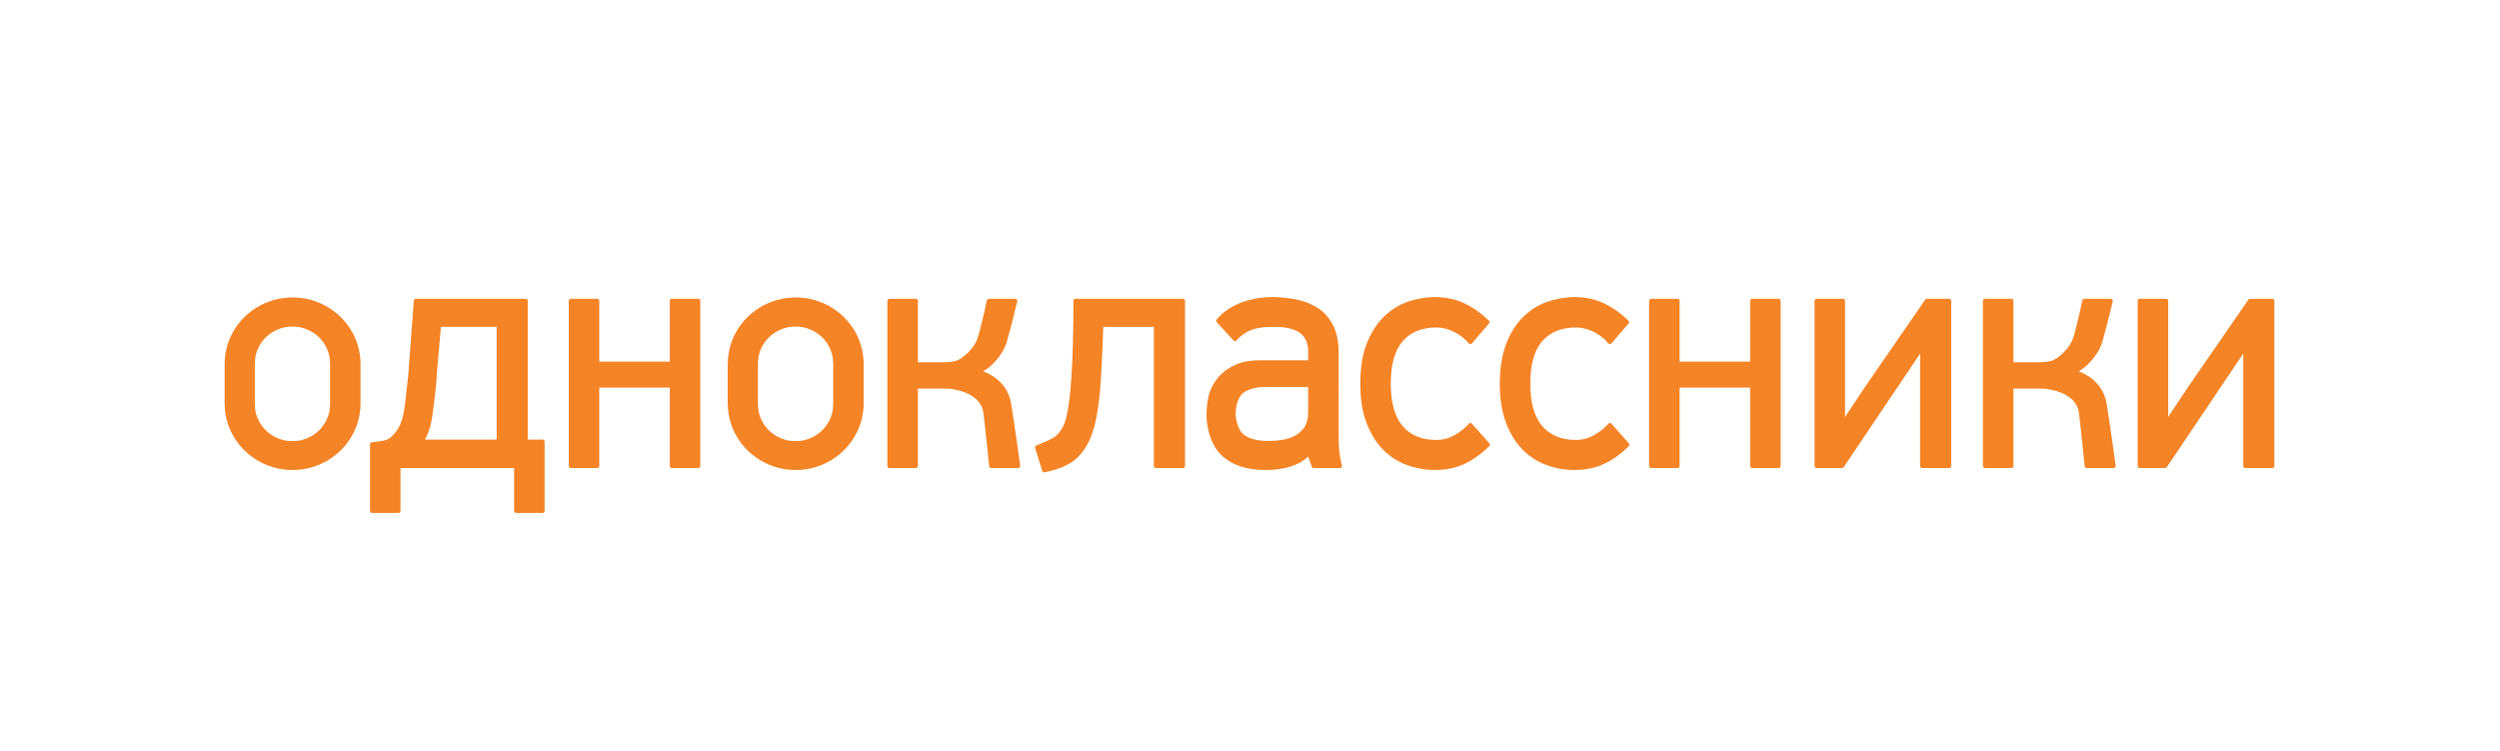
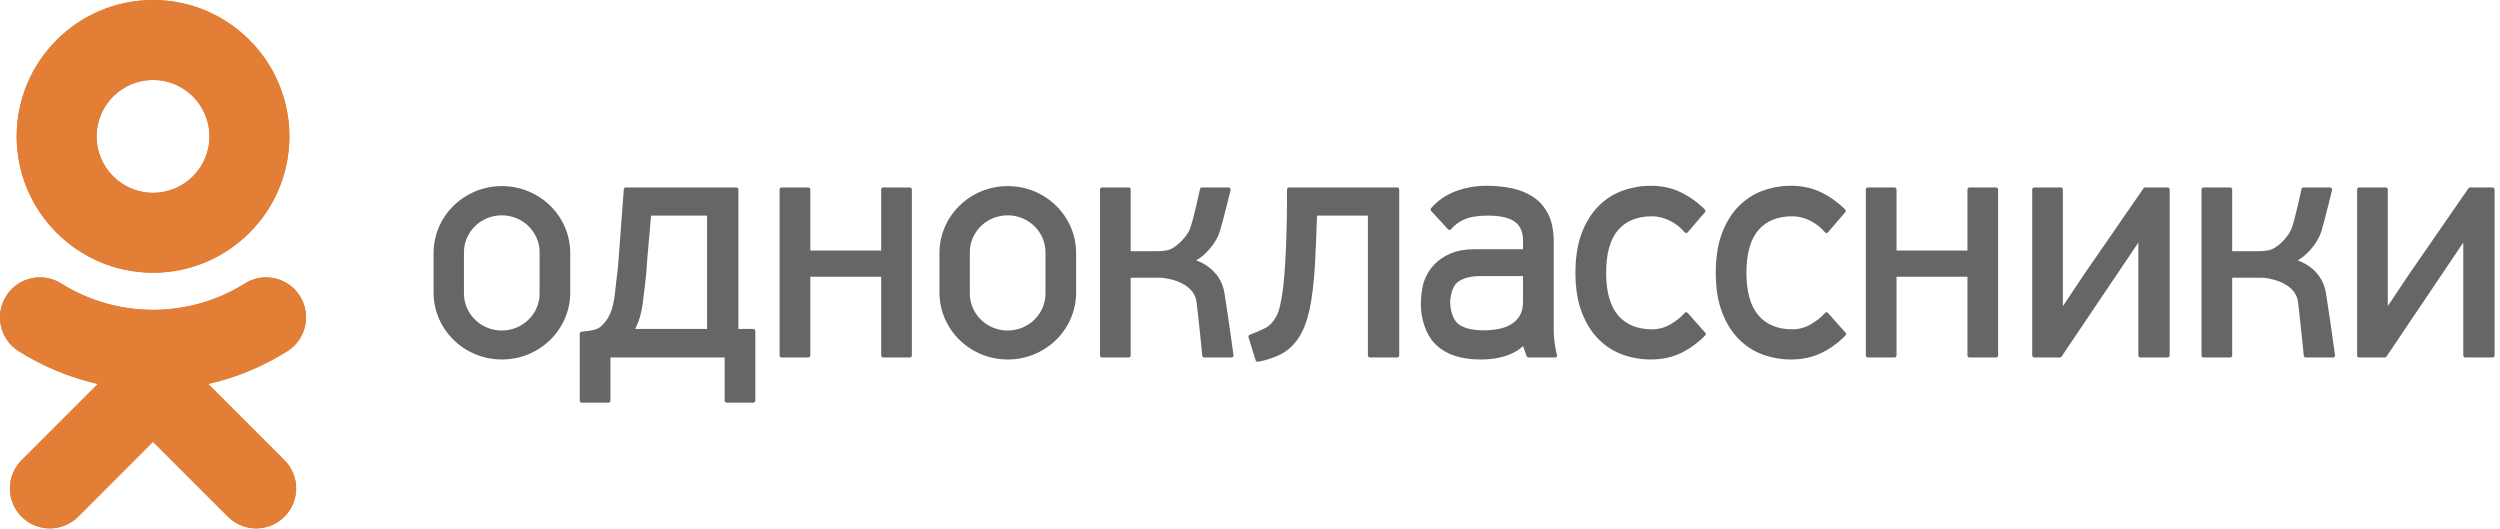
- <svg xmlns="http://www.w3.org/2000/svg" version="1.0" id="Layer_1" x="0px" y="0px" width="307.957px" height="92.434px" viewBox="0 0 307.957 92.434" enable-background="new 0 0 307.957 92.434" xml:space="preserve">
-   <g>
-     <g>
-       <g>
-         <path fill="#F58426" d="M98.055,36.643c-4.625,0-8.375,3.676-8.375,8.209v4.83c0,4.535,3.75,8.212,8.375,8.212     s8.375-3.677,8.375-8.212v-4.83C106.43,40.318,102.68,36.643,98.055,36.643z M102.676,49.805c0,2.506-2.076,4.538-4.637,4.538     c-2.561,0-4.637-2.032-4.637-4.538v-5.043c0-2.506,2.076-4.537,4.637-4.537c2.561,0,4.637,2.031,4.637,4.537V49.805z      M145.787,36.809h-13.267c-0.135,0-0.243,0.113-0.243,0.25c0,0,0.062,9.418-0.684,13.418c-0.299,1.602-0.45,1.826-0.778,2.383     c-0.319,0.543-0.734,0.945-1.236,1.195c-0.556,0.278-1.185,0.552-1.871,0.812c-0.122,0.047-0.187,0.184-0.147,0.311l0.875,2.83     c0.033,0.105,0.127,0.174,0.232,0.174c0.014,0,0.028-0.002,0.043-0.004c1.059-0.195,2.014-0.516,2.841-0.945     c0.844-0.439,1.566-1.107,2.148-1.99c0.57-0.863,1.018-2.019,1.331-3.427c0.31-1.4,0.526-3.283,0.651-5.283     s0.274-6.271,0.274-6.271h6.237v17.138c0,0.139,0.108,0.25,0.243,0.25h3.35c0.134,0,0.243-0.111,0.243-0.25V37.059     C146.03,36.922,145.921,36.809,145.787,36.809z M86.056,36.809h-3.273c-0.134,0-0.243,0.113-0.243,0.25v7.482h-8.69v-7.482     c0-0.137-0.108-0.25-0.243-0.25h-3.272c-0.135,0-0.244,0.113-0.244,0.25v20.339c0,0.139,0.109,0.25,0.244,0.25h3.272     c0.135,0,0.243-0.111,0.243-0.25v-9.649h8.69v9.649c0,0.139,0.109,0.25,0.243,0.25h3.273c0.134,0,0.243-0.111,0.243-0.25V37.059     C86.299,36.922,86.19,36.809,86.056,36.809z M66.869,54.152h-1.832V37.059c0-0.137-0.109-0.25-0.243-0.25H51.235     c-0.129,0-0.236,0.105-0.243,0.238l-0.643,8.646c-0.082,1.311-0.284,2.43-0.362,3.357c-0.08,0.914-0.205,1.707-0.371,2.355     c-0.169,0.646-0.397,1.17-0.699,1.6c-0.293,0.412-0.643,0.869-1.174,1.119c-0.531,0.251-1.947,0.36-1.947,0.36     c-0.116,0.021-0.2,0.125-0.2,0.246v8.201c0,0.139,0.109,0.25,0.243,0.25h3.274c0.134,0,0.243-0.111,0.243-0.25v-5.285h13.998     v5.285c0,0.139,0.108,0.25,0.243,0.25h3.271c0.135,0,0.244-0.111,0.244-0.25v-8.529C67.112,54.266,67.003,54.152,66.869,54.152z      M61.2,54.152h-8.825c0.477-0.887,0.795-1.971,0.95-3.225c0.173-1.402,0.437-3.193,0.543-5.328l0.468-5.34H61.2V54.152z      M36.055,36.643c-4.625,0-8.375,3.676-8.375,8.209v4.83c0,4.535,3.75,8.212,8.375,8.212s8.375-3.677,8.375-8.212v-4.83     C44.43,40.318,40.68,36.643,36.055,36.643z M40.676,49.805c0,2.506-2.076,4.538-4.637,4.538c-2.561,0-4.637-2.032-4.637-4.538     v-5.043c0-2.506,2.076-4.537,4.637-4.537c2.561,0,4.637,2.031,4.637,4.537V49.805z M240.212,36.809h-2.763     c-0.079,0-0.153,0.039-0.199,0.105l-7.363,10.664l-2.518,3.777V37.059c0-0.137-0.109-0.25-0.243-0.25h-3.272     c-0.134,0-0.243,0.113-0.243,0.25v20.339c0,0.139,0.109,0.25,0.243,0.25h3.152c0.08,0,0.155-0.039,0.2-0.107l9.412-13.976v13.833     c0,0.139,0.109,0.25,0.243,0.25h3.351c0.135,0,0.244-0.111,0.244-0.25V37.059C240.456,36.922,240.347,36.809,240.212,36.809z      M256.142,45.75c0.849-0.451,2.419-1.867,2.95-3.711s1.264-4.904,1.264-4.904c0.023-0.076,0.01-0.16-0.036-0.223     c-0.046-0.064-0.119-0.104-0.195-0.104h-3.274c-0.106,0-0.201,0.072-0.232,0.178c0,0-0.817,3.836-1.224,4.867     s-1.437,1.965-2.04,2.336c-0.306,0.188-0.621,0.305-0.966,0.355c-0.348,0.053-0.711,0.078-1.08,0.078h-3.19v-7.564     c0-0.137-0.108-0.25-0.243-0.25h-3.272c-0.135,0-0.243,0.113-0.243,0.25v20.339c0,0.139,0.108,0.25,0.243,0.25h3.272     c0.135,0,0.243-0.111,0.243-0.25v-9.526h3.626c0.608,0,4.13,0.445,4.442,2.977s0.712,6.618,0.712,6.618     c0.029,0.107,0.125,0.182,0.233,0.182h3.352c0.077,0,0.149-0.037,0.196-0.102c0.045-0.062,0.06-0.145,0.037-0.221     c0,0-0.612-4.479-1.112-7.604S256.081,45.725,256.142,45.75z M280.034,36.809h-2.762c-0.079,0-0.153,0.039-0.198,0.105     l-7.368,10.664l-2.516,3.773V37.059c0-0.137-0.109-0.25-0.243-0.25h-3.272c-0.134,0-0.243,0.113-0.243,0.25v20.339     c0,0.139,0.109,0.25,0.243,0.25h3.149c0.08,0,0.155-0.039,0.201-0.107l9.415-13.978v13.835c0,0.139,0.109,0.25,0.243,0.25h3.351     c0.134,0,0.243-0.111,0.243-0.25V37.059C280.277,36.922,280.168,36.809,280.034,36.809z M219.187,36.809h-3.272     c-0.135,0-0.243,0.113-0.243,0.25v7.482h-8.691v-7.482c0-0.137-0.108-0.25-0.243-0.25h-3.273c-0.135,0-0.243,0.113-0.243,0.25     v20.339c0,0.139,0.108,0.25,0.243,0.25h3.273c0.135,0,0.243-0.111,0.243-0.25v-9.649h8.691v9.649c0,0.139,0.108,0.25,0.243,0.25     h3.272c0.134,0,0.243-0.111,0.243-0.25V37.059C219.43,36.922,219.32,36.809,219.187,36.809z M181.38,52.186     c-0.046-0.053-0.111-0.082-0.18-0.082c-0.092-0.018-0.134,0.031-0.181,0.082c-0.46,0.525-1.051,0.998-1.756,1.404     c-0.697,0.402-1.456,0.605-2.258,0.605c-1.78,0-3.174-0.572-4.143-1.701c-0.978-1.133-1.474-2.891-1.474-5.227     c0-2.361,0.495-4.127,1.474-5.246c0.968-1.115,2.361-1.68,4.143-1.68c0.736,0,1.466,0.18,2.171,0.531     c0.711,0.35,1.33,0.832,1.841,1.434c0.046,0.055,0.136,0.09,0.183,0.086c0.07,0,0.137-0.029,0.183-0.084l2.113-2.461     c0.086-0.1,0.081-0.252-0.013-0.346c-0.869-0.861-1.856-1.568-2.938-2.096c-1.097-0.533-2.34-0.805-3.694-0.805     c-1.166,0-2.314,0.199-3.412,0.588c-1.107,0.395-2.104,1.027-2.962,1.883c-0.859,0.855-1.557,1.967-2.072,3.305     c-0.516,1.336-0.777,2.982-0.777,4.891c0,1.883,0.262,3.514,0.777,4.848c0.516,1.342,1.213,2.456,2.072,3.31     c0.858,0.857,1.854,1.49,2.962,1.881c1.098,0.391,2.246,0.588,3.412,0.588c1.386,0,2.642-0.27,3.734-0.803     c1.082-0.529,2.071-1.25,2.939-2.141c0.093-0.094,0.096-0.246,0.008-0.346L181.38,52.186z M164.965,43.412     c0-1.314-0.224-2.43-0.665-3.311c-0.44-0.881-1.05-1.59-1.812-2.102c-0.745-0.508-1.631-0.871-2.631-1.086     c-0.984-0.207-2.024-0.312-3.09-0.312c-1.373,0-2.674,0.232-3.869,0.691c-1.204,0.469-2.201,1.162-2.963,2.061     c-0.082,0.098-0.079,0.242,0.007,0.336l2.075,2.254c0.047,0.053,0.109,0.076,0.183,0.078c0.069-0.002,0.134-0.033,0.179-0.088     c0.429-0.516,0.989-0.926,1.667-1.221c0.685-0.301,1.646-0.453,2.856-0.453c1.535,0,2.653,0.26,3.326,0.771     c0.658,0.5,0.979,1.252,0.979,2.301v1.047h-5.979c-1.095,0-2.059,0.172-2.864,0.51c-0.814,0.338-1.501,0.799-2.041,1.369     s-0.953,1.24-1.23,1.992c-0.275,0.744-0.415,2.039-0.415,2.863c0,1.818,0.637,3.835,1.894,5.013     c1.25,1.174,3.058,1.768,5.372,1.768c1.379,0,2.577-0.199,3.558-0.59c0.721-0.287,1.291-0.643,1.704-1.059l0.416,1.152     c0,0.139,0.109,0.25,0.243,0.25h3.275c0.134,0,0.243-0.111,0.243-0.25c0,0-0.417-1.371-0.417-3.255     C164.965,50.01,164.965,43.412,164.965,43.412z M161.204,50.793c0,0.717-0.135,1.301-0.4,1.734     c-0.271,0.441-0.633,0.801-1.076,1.066c-0.452,0.271-0.975,0.461-1.553,0.562c-0.612,0.109-1.212,0.161-1.833,0.161     c-1.399,0-2.443-0.272-3.102-0.806c-0.647-0.529-0.962-1.717-0.962-2.604c0-0.879,0.305-2.037,0.934-2.51     c0.647-0.486,1.592-0.732,2.811-0.732h5.182V50.793z M198.575,52.186c-0.046-0.053-0.111-0.082-0.179-0.082     c-0.044-0.012-0.136,0.031-0.182,0.084c-0.447,0.516-1.037,0.986-1.753,1.402c-0.695,0.402-1.455,0.605-2.257,0.605     c-1.777,0-3.173-0.572-4.146-1.701c-0.979-1.139-1.476-2.896-1.476-5.227c0-2.355,0.496-4.121,1.475-5.246     c0.973-1.113,2.368-1.68,4.146-1.68c0.735,0,1.464,0.18,2.17,0.531c0.709,0.348,1.327,0.83,1.837,1.434     c0.046,0.055,0.113,0.086,0.184,0.086h0.001c0.069,0,0.136-0.029,0.182-0.084l2.116-2.461c0.086-0.1,0.081-0.252-0.013-0.346     c-0.868-0.861-1.855-1.566-2.938-2.096c-1.1-0.533-2.343-0.805-3.695-0.805c-1.167,0-2.314,0.199-3.413,0.588     c-1.105,0.395-2.102,1.027-2.961,1.883c-0.861,0.855-1.559,1.967-2.071,3.305c-0.517,1.342-0.778,2.988-0.778,4.891     c0,1.877,0.262,3.508,0.778,4.848c0.513,1.342,1.21,2.456,2.07,3.31c0.86,0.857,1.857,1.49,2.962,1.881     c1.099,0.391,2.246,0.588,3.413,0.588c1.386,0,2.642-0.27,3.733-0.803c1.085-0.529,2.074-1.25,2.941-2.141     c0.093-0.096,0.096-0.248,0.008-0.346L198.575,52.186z M121.141,45.75c0.849-0.451,2.419-1.867,2.951-3.711     s1.264-4.904,1.264-4.904c0.024-0.076,0.01-0.16-0.036-0.223c-0.046-0.064-0.119-0.104-0.196-0.104h-3.273     c-0.106,0-0.202,0.072-0.233,0.178c0,0-0.817,3.836-1.224,4.867s-1.436,1.965-2.041,2.336c-0.305,0.188-0.621,0.305-0.965,0.355     c-0.348,0.053-0.712,0.078-1.081,0.078h-3.19v-7.564c0-0.137-0.108-0.25-0.243-0.25h-3.272c-0.135,0-0.243,0.113-0.243,0.25     v20.339c0,0.139,0.108,0.25,0.243,0.25h3.272c0.135,0,0.243-0.111,0.243-0.25v-9.526h3.626c0.609,0,4.13,0.445,4.442,2.977     s0.712,6.618,0.712,6.618c0.029,0.107,0.125,0.182,0.234,0.182h3.352c0.077,0,0.149-0.037,0.196-0.102     c0.045-0.062,0.06-0.145,0.037-0.221c0,0-0.611-4.479-1.111-7.604S121.081,45.725,121.141,45.75z" />
-       </g>
+ <svg xmlns="http://www.w3.org/2000/svg" width="478.75" height="101.25">
+   <defs>
+     <clipPath>
+       <path d="m0 0h2429v810h-2429v-810z" />
+     </clipPath>
+   </defs>
+   <g transform="matrix(.125 0 0 -.125 0 101.25)" fill-rule="evenodd">
+     <path d="m234.449 687.535c47.703 0 86.5-38.793 86.5-86.496 0-47.656-38.797-86.461-86.5-86.461-47.656 0-86.5 38.805-86.5 86.461 0 47.703 38.844 86.496 86.5 86.496zm0-295.351c115.235 0 208.91 93.683 208.91 208.855 0 115.219-93.675 208.934-208.91 208.934-115.211 0-208.91-93.715-208.91-208.934 0-115.172 93.699-208.855 208.91-208.855z" fill="#e27e35" />
+     <path d="m318.969 221.766c42.531 9.691 83.547 26.511 121.316 50.242 28.586 18.019 37.203 55.82 19.188 84.41-17.993 28.637-55.762 37.262-84.399 19.242-85.57-53.812-195.754-53.789-281.273 0-28.641 18.02-66.406 9.395-84.379-19.242-18.016-28.613-9.422-66.391 19.168-84.41 37.766-23.707 78.781-40.551 121.312-50.242l-116.796-116.797c-23.879-23.903-23.879-62.649.023-86.551 11.965-11.938 27.613-17.918 43.262-17.918 15.676 0 31.347 5.98 43.312 17.918l114.719 114.773 114.82-114.773c23.879-23.898 62.621-23.898 86.524 0 23.925 23.902 23.925 62.672 0 86.551l-116.797 116.797" fill="#e27e35" />
+     <path d="m1832.5 411.055c10.61 5.648 30.25 23.34 36.89 46.39 6.63 23.043 15.79 61.301 15.79 61.301.3.953.12 2.004-.47 2.785-.56.805-1.46 1.293-2.44 1.293h-40.91c-1.32 0-2.52-.902-2.91-2.215 0 0-10.22-47.957-15.3-60.847-5.09-12.891-17.95-24.559-25.49-29.2-3.81-2.343-7.77-3.8-12.06-4.441-4.35-.66-8.91-.973-13.53-.973h-39.87v94.551c0 1.711-1.36 3.125-3.05 3.125h-40.89c-1.69 0-3.06-1.414-3.06-3.125v-254.234c0-1.731 1.37-3.125 3.06-3.125h40.89c1.69 0 3.05 1.394 3.05 3.125v119.078h45.31c7.63 0 51.64-5.566 55.55-37.207 3.9-31.641 8.88-82.727 8.88-82.727.37-1.339 1.58-2.269 2.94-2.269h41.88c.97 0 1.86.465 2.45 1.269.59.782.75 1.809.47 2.758 0 0-7.64 55.992-13.89 95.055-6.25 39.062-44.05 49.953-43.29 49.633zm308.07 111.769h-165.83c-1.69 0-3.04-1.414-3.04-3.125 0 0 .79-117.722-8.54-167.722-3.73-20.016-5.61-22.825-9.72-29.786-4-6.785-9.18-11.82-15.45-14.945-6.97-3.476-14.81-6.891-23.39-10.141-1.54-.585-2.35-2.293-1.85-3.878l10.94-35.379c.41-1.317 1.6-2.172 2.9-2.172.17 0 .36.023.53.051 13.24 2.441 25.2 6.445 35.53 11.816 10.54 5.492 19.58 13.84 26.85 24.875 7.11 10.793 12.73 25.23 16.62 42.832 3.89 17.508 6.61 41.047 8.17 66.047 1.56 25 3.41 78.387 3.41 78.387h77.95v-214.219c0-1.731 1.37-3.125 3.05-3.125h41.87c1.69 0 3.03 1.394 3.03 3.125v254.234c0 1.711-1.34 3.125-3.03 3.125zm444.91-192.207c-.57.653-1.39 1.02-2.25 1.02-1.16.226-1.67-.391-2.24-1.02-5.76-6.566-13.14-12.48-21.95-17.555-8.73-5.035-18.22-7.574-28.23-7.574-22.26 0-39.67 7.16-51.79 21.274-12.22 14.16-18.42 36.125-18.42 65.324 0 29.523 6.2 51.594 18.42 65.578 12.09 13.945 29.53 20.996 51.79 20.996 9.2 0 18.31-2.246 27.13-6.637 8.88-4.375 16.62-10.406 23.02-17.918.55-.683 1.68-1.128 2.27-1.082.88 0 1.71.368 2.29 1.051l26.42 30.762c1.07 1.25 1 3.148-.18 4.32-10.86 10.774-23.19 19.606-36.71 26.203-13.7 6.664-29.25 10.055-46.16 10.055-14.58 0-28.94-2.492-42.66-7.352-13.84-4.929-26.29-12.839-37.03-23.535-10.75-10.687-19.46-24.582-25.91-41.308-6.44-16.699-9.72-37.278-9.72-61.133 0-23.535 3.28-43.914 9.72-60.59 6.45-16.773 15.16-30.703 25.91-41.371 10.74-10.719 23.19-18.629 37.03-23.512 13.72-4.883 28.08-7.347 42.66-7.347 17.3 0 33 3.367 46.67 10.031 13.53 6.617 25.88 15.625 36.74 26.758 1.15 1.175 1.2 3.078.1 4.324l-26.92 30.238zm-252.21 17.403c0-8.961-1.68-16.254-5-21.676-3.37-5.516-7.91-10.008-13.45-13.328-5.64-3.395-12.18-5.77-19.41-7.032-7.65-1.367-15.14-2.019-22.9-2.019-17.51 0-30.55 3.406-38.8 10.07-8.07 6.617-12.01 21.461-12.01 32.543 0 10.988 3.81 25.465 11.68 31.379 8.07 6.074 19.89 9.148 35.12 9.148h64.77v-39.085zm47.03 92.261c0 16.43-2.81 30.371-8.32 41.383-5.5 11.008-13.12 19.871-22.64 26.266-9.33 6.347-20.39 10.89-32.89 13.578-12.3 2.59-25.31 3.906-38.61 3.906-17.16 0-33.43-2.906-48.38-8.644-15.06-5.86-27.51-14.528-37.05-25.758-1.02-1.219-.98-3.028.09-4.2l25.94-28.171c.57-.661 1.36-.95 2.29-.977.86.027 1.66.414 2.22 1.098 5.37 6.445 12.37 11.57 20.82 15.258 8.58 3.761 20.58 5.664 35.72 5.664 19.17 0 33.16-3.243 41.56-9.637 8.22-6.25 12.22-15.656 12.22-28.762v-13.09h-74.72c-13.67 0-25.74-2.148-35.8-6.371-10.18-4.222-18.75-9.988-25.51-17.117-6.74-7.121-11.92-15.496-15.35-24.902-3.45-9.293-5.2-25.485-5.2-35.789 0-22.723 7.97-47.934 23.67-62.657 15.63-14.671 38.24-22.093 67.14-22.093 17.26 0 32.24 2.488 44.49 7.371 9.01 3.59 16.13 8.035 21.28 13.234l5.21-14.406c0-1.731 1.37-3.125 3.04-3.125h40.96c1.64 0 3.02 1.394 3.02 3.125 0 0-5.2 17.14-5.2 40.683v134.133zm1438.35 82.543h-34.53c-.97 0-1.89-.488-2.46-1.316l-92.11-133.297-31.45-47.172v178.66c0 1.711-1.36 3.125-3.03 3.125h-40.91c-1.66 0-3.02-1.414-3.02-3.125v-254.234c0-1.731 1.36-3.125 3.02-3.125h39.38c1 0 1.94.488 2.51 1.344l117.68 174.714v-172.933c0-1.731 1.37-3.125 3.06-3.125h41.86c1.69 0 3.05 1.394 3.05 3.125v254.234c0 1.711-1.36 3.125-3.05 3.125zm-760.59 0h-40.9c-1.68 0-3.05-1.414-3.05-3.125v-93.531h-108.63v93.531c0 1.711-1.36 3.125-3.04 3.125h-40.92c-1.68 0-3.04-1.414-3.04-3.125v-254.234c0-1.731 1.36-3.125 3.04-3.125h40.92c1.68 0 3.04 1.394 3.04 3.125v120.621h108.63v-120.621c0-1.731 1.37-3.125 3.05-3.125h40.9c1.68 0 3.05 1.394 3.05 3.125v254.234c0 1.711-1.37 3.125-3.05 3.125zm-257.65-192.207c-.56.653-1.39 1.02-2.22 1.02-.55.148-1.7-.391-2.26-1.051-5.59-6.438-12.97-12.32-21.93-17.524-8.69-5.035-18.19-7.574-28.2-7.574-22.21 0-39.68 7.16-51.82 21.274-12.24 14.226-18.44 36.199-18.44 65.324 0 29.445 6.2 51.516 18.44 65.578 12.14 13.914 29.58 20.996 51.82 20.996 9.18 0 18.29-2.246 27.13-6.637 8.86-4.351 16.57-10.375 22.95-17.918.58-.683 1.41-1.082 2.3-1.082h.01c.86 0 1.69.368 2.27 1.051l26.44 30.762c1.08 1.25 1.03 3.148-.14 4.32-10.87 10.774-23.2 19.586-36.72 26.203-13.74 6.664-29.3 10.055-46.19 10.055-14.6 0-28.94-2.492-42.67-7.352-13.83-4.929-26.28-12.839-37.02-23.535-10.77-10.687-19.48-24.582-25.87-41.308-6.48-16.766-9.75-37.348-9.75-61.133 0-23.457 3.27-43.848 9.75-60.59 6.39-16.773 15.1-30.703 25.87-41.371 10.74-10.719 23.22-18.629 37.02-23.512 13.73-4.883 28.07-7.347 42.67-7.347 17.31 0 33 3.367 46.65 10.031 13.57 6.617 25.93 15.625 36.77 26.758 1.17 1.199 1.19 3.101.09 4.324l-26.95 30.238zm719.59 80.438c10.61 5.648 30.25 23.34 36.89 46.39 6.63 23.043 15.79 61.301 15.79 61.301.3.953.12 2.004-.47 2.785-.56.805-1.48 1.293-2.44 1.293h-40.91c-1.35 0-2.52-.902-2.91-2.215 0 0-10.22-47.957-15.3-60.847-5.09-12.891-17.95-24.559-25.49-29.2-3.84-2.343-7.77-3.8-12.09-4.441-4.34-.66-8.88-.973-13.5-.973h-39.87v94.551c0 1.711-1.36 3.125-3.05 3.125h-40.89c-1.69 0-3.06-1.414-3.06-3.125v-254.234c0-1.731 1.37-3.125 3.06-3.125h40.89c1.69 0 3.05 1.394 3.05 3.125v119.078h45.31c7.63 0 51.64-5.566 55.55-37.207 3.9-31.641 8.88-82.727 8.88-82.727.37-1.339 1.56-2.269 2.94-2.269h41.88c.97 0 1.86.465 2.45 1.269.56.782.75 1.809.47 2.758 0 0-7.64 55.992-13.89 95.055-6.25 39.062-44.05 49.953-43.29 49.633zm-199.12 111.769h-34.53c-1 0-1.92-.488-2.49-1.316l-92.04-133.297-31.47-47.223v178.711c0 1.711-1.36 3.125-3.05 3.125h-40.89c-1.68 0-3.06-1.414-3.06-3.125v-254.234c0-1.731 1.38-3.125 3.06-3.125h39.4c1 0 1.93.488 2.49 1.344l117.65 174.691v-172.91c0-1.731 1.37-3.125 3.05-3.125h41.88c1.68 0 3.05 1.394 3.05 3.125v254.234c0 1.711-1.37 3.125-3.05 3.125zm-2494.196-162.453c0-31.316-25.95-56.723-57.957-56.723-32.008 0-57.961 25.407-57.961 56.723v63.039c0 31.324 25.953 56.715 57.961 56.715 32.007 0 57.957-25.391 57.957-56.715v-63.039zm-57.762 164.527c-57.813 0-104.688-45.945-104.688-102.609v-60.371c0-56.695 46.875-102.652 104.688-102.652 57.812 0 104.687 45.957 104.687 102.652v60.371c0 56.664-46.875 102.609-104.687 102.609zm314.308-218.867h-110.304c5.957 11.086 9.933 24.637 11.863 40.309 2.172 17.523 5.445 39.914 6.789 66.598l5.86 66.746h85.792v-173.653zm70.87 0h-22.9v213.668c0 1.711-1.37 3.125-3.05 3.125h-169.482c-1.613 0-2.957-1.316-3.027-2.976l-8.032-108.082c-1.027-16.383-3.543-30.368-4.519-41.969-1-11.422-2.563-21.34-4.637-29.438-2.125-8.082-4.98-14.629-8.742-20-3.66-5.152-8.031-10.867-14.672-13.992-6.641-3.133-24.34-4.5-24.34-4.5-1.465-.269-2.515-1.562-2.515-3.074v-102.516c0-1.734 1.367-3.125 3.05-3.125h40.918c1.684 0 3.051 1.391 3.051 3.125v66.063h174.977v-66.063c0-1.734 1.34-3.125 3.03-3.125h40.89c1.69 0 3.03 1.391 3.03 3.125v106.614c0 1.726-1.34 3.14-3.03 3.14zm239.85 216.793h-40.93c-1.68 0-3.04-1.414-3.04-3.125v-93.531h-108.62v93.531c0 1.711-1.37 3.125-3.06 3.125h-40.89c-1.68 0-3.05-1.414-3.05-3.125v-254.234c0-1.731 1.37-3.125 3.05-3.125h40.89c1.69 0 3.06 1.394 3.06 3.125v120.621h108.62v-120.621c0-1.731 1.36-3.125 3.04-3.125h40.93c1.65 0 3.03 1.394 3.03 3.125v254.234c0 1.711-1.38 3.125-3.03 3.125zm207.74-162.453c0-31.316-25.95-56.723-57.96-56.723-32 0-57.97 25.407-57.97 56.723v63.039c0 31.324 25.97 56.715 57.97 56.715 32.01 0 57.96-25.391 57.96-56.715v-63.039zm-57.76 164.527c-57.82 0-104.69-45.945-104.69-102.609v-60.371c0-56.695 46.87-102.652 104.69-102.652 57.81 0 104.68 45.957 104.68 102.652v60.371c0 56.664-46.87 102.609-104.68 102.609z" fill="#686565" />
+     <g fill="#e27e35">
+       <path d="m234.449 687.543c47.703 0 86.5-38.797 86.5-86.5 0-47.656-38.797-86.461-86.5-86.461-47.656 0-86.5 38.805-86.5 86.461 0 47.703 38.844 86.5 86.5 86.5zm0-295.348c115.235 0 208.91 93.676 208.91 208.848 0 115.223-93.675 208.934-208.91 208.934-115.211 0-208.91-93.711-208.91-208.934 0-115.172 93.699-208.848 208.91-208.848z" />
+       <path d="m318.969 221.77c42.531 9.691 83.547 26.515 121.316 50.246 28.586 18.015 37.203 55.808 19.188 84.398-17.993 28.652-55.762 37.27-84.399 19.254-85.57-53.824-195.754-53.801-281.273 0-28.641 18.016-66.406 9.398-84.379-19.254-18.016-28.613-9.422-66.383 19.168-84.398 37.766-23.707 78.781-40.555 121.312-50.246l-116.796-116.797c-23.879-23.903-23.879-62.649.023-86.547 11.965-11.941 27.613-17.922 43.262-17.922 15.676 0 31.347 5.98 43.312 17.922l114.719 114.769 114.82-114.769c23.879-23.902 62.621-23.902 86.524 0 23.925 23.898 23.925 62.672 0 86.547l-116.797 116.797" />
    </g>
  </g>
</svg>
